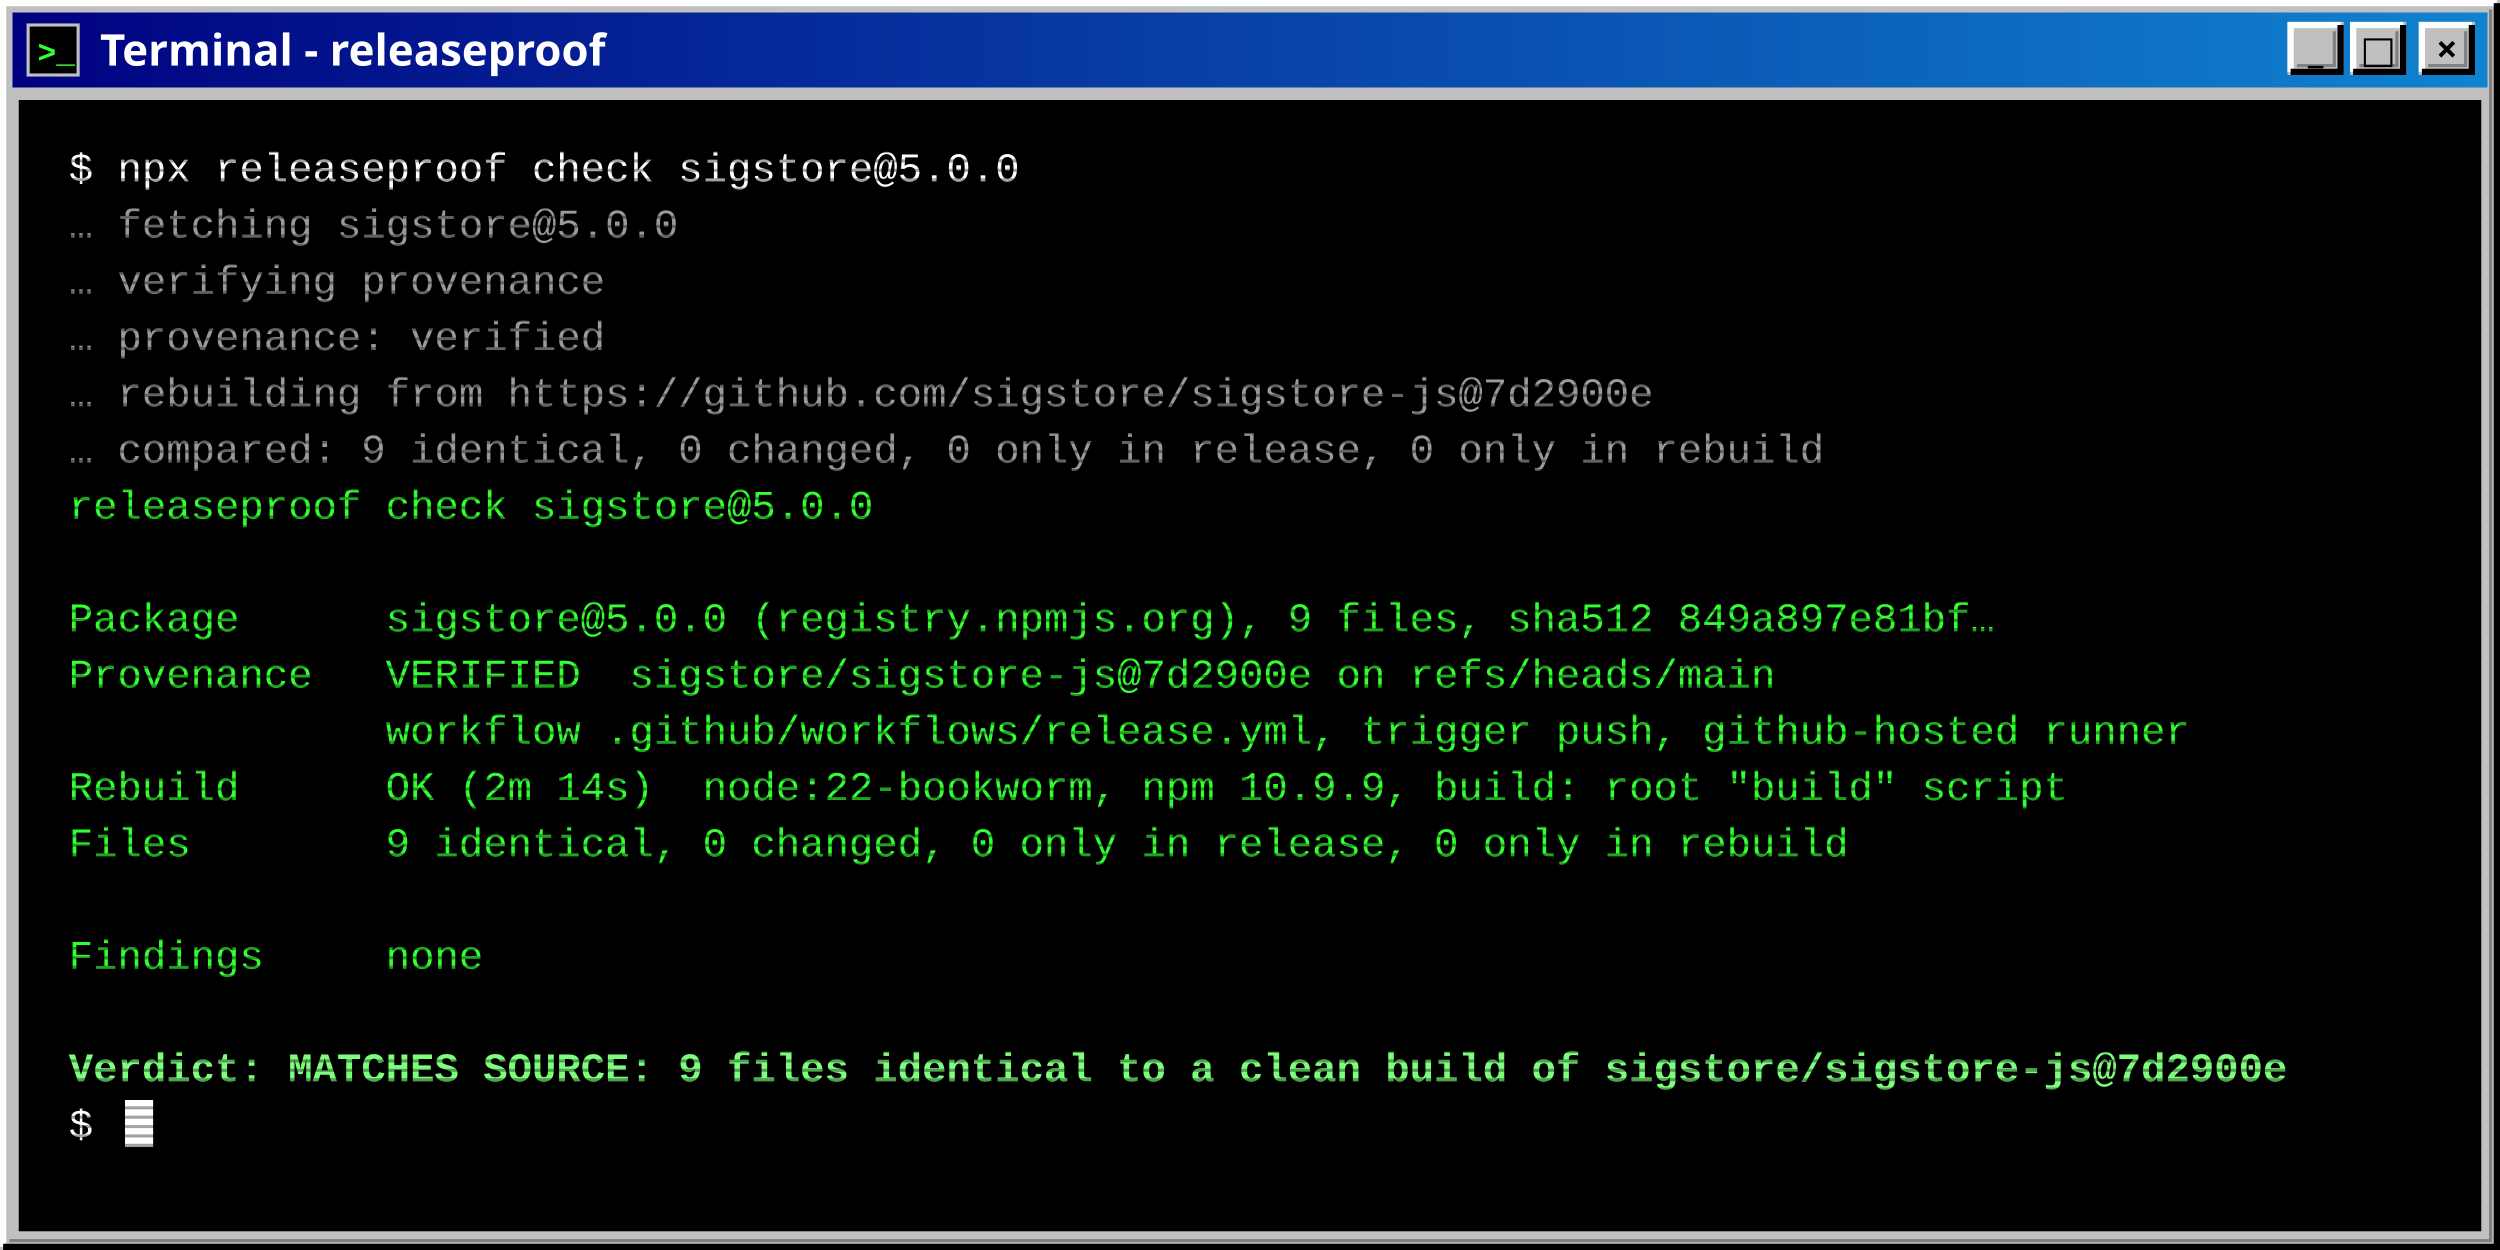
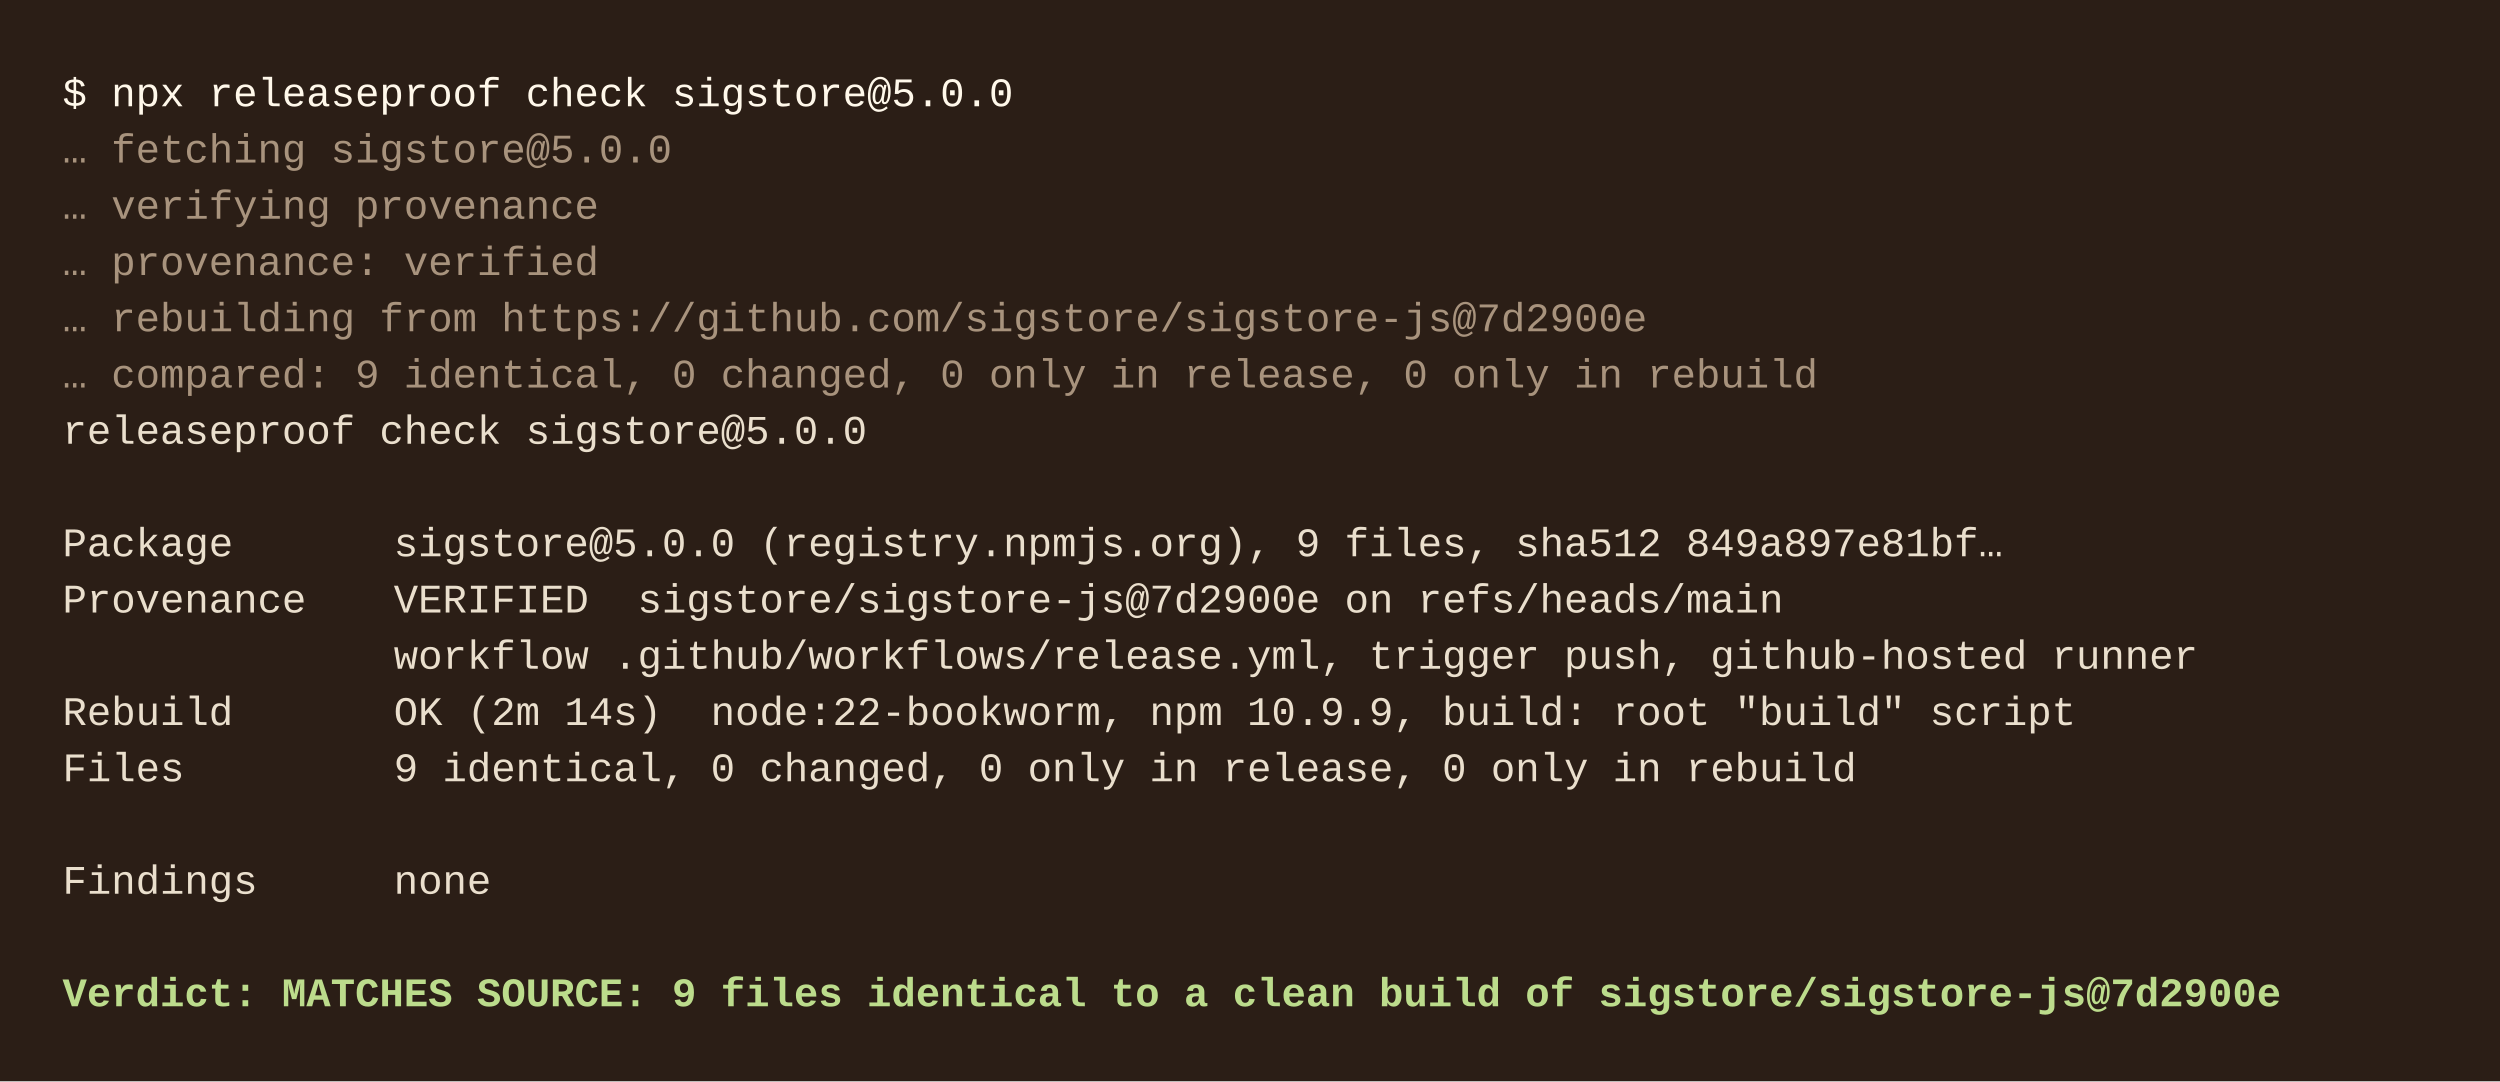
- <svg xmlns="http://www.w3.org/2000/svg" width="800" height="400" viewBox="0 0 800 400" role="img" aria-label="A releaseproof check in a terminal">
-   <style>
- .cursor { animation: blink 1s steps(2, start) infinite; }
- @keyframes blink { to { visibility: hidden; } }
- @media (prefers-reduced-motion: reduce) { .cursor { animation: none; } }
- </style>
-   <defs>
-     <linearGradient id="title" x1="0" y1="0" x2="1" y2="0">
-       <stop offset="0" stop-color="#000080" />
-       <stop offset="1" stop-color="#1084d0" />
-     </linearGradient>
-     <pattern id="scan" width="4" height="3" patternUnits="userSpaceOnUse">
-       <rect width="4" height="1" fill="#000000" opacity="0.35" />
-     </pattern>
-   </defs>
-   <rect x="0" y="0" width="800" height="400" fill="#c0c0c0" />
-   <path d="M1 399V1H799" fill="none" stroke="#ffffff" stroke-width="2" />
-   <path d="M799 1V399H1" fill="none" stroke="#000000" stroke-width="2" />
-   <path d="M797 3V397H3" fill="none" stroke="#808080" stroke-width="1" />
-   <rect x="4" y="4" width="792" height="24" fill="url(#title)" />
-   <rect x="9" y="8" width="16" height="16" fill="#000000" stroke="#c0c0c0" />
-   <text x="12" y="20" font-family="'Courier New', Courier, 'Liberation Mono', monospace" font-size="10" font-weight="bold" fill="#33ff33">&gt;_</text>
-   <text x="32" y="21" font-family="Tahoma, Verdana, 'Segoe UI', sans-serif" font-weight="bold" font-size="14" fill="#ffffff">Terminal - releaseproof</text>
-   <rect x="732" y="7" width="18" height="17" fill="#c0c0c0" />
-   <path d="M733 23V8H749" fill="none" stroke="#ffffff" stroke-width="2" />
-   <path d="M749 8V23H733" fill="none" stroke="#000000" stroke-width="2" />
-   <path d="M747 10V21H735" fill="none" stroke="#808080" stroke-width="1" />
-   <text x="741" y="20" text-anchor="middle" font-family="Tahoma, Verdana, 'Segoe UI', sans-serif" font-weight="bold" font-size="12">_</text>
-   <rect x="752" y="7" width="18" height="17" fill="#c0c0c0" />
-   <path d="M753 23V8H769" fill="none" stroke="#ffffff" stroke-width="2" />
-   <path d="M769 8V23H753" fill="none" stroke="#000000" stroke-width="2" />
-   <path d="M767 10V21H755" fill="none" stroke="#808080" stroke-width="1" />
-   <text x="761" y="20" text-anchor="middle" font-family="Tahoma, Verdana, 'Segoe UI', sans-serif" font-weight="bold" font-size="12">□</text>
-   <rect x="774" y="7" width="18" height="17" fill="#c0c0c0" />
-   <path d="M775 23V8H791" fill="none" stroke="#ffffff" stroke-width="2" />
-   <path d="M791 8V23H775" fill="none" stroke="#000000" stroke-width="2" />
-   <path d="M789 10V21H777" fill="none" stroke="#808080" stroke-width="1" />
-   <text x="783" y="20" text-anchor="middle" font-family="Tahoma, Verdana, 'Segoe UI', sans-serif" font-weight="bold" font-size="12">×</text>
-   <rect x="6" y="32" width="788" height="362" fill="#000000" />
-   <g font-family="'Courier New', Courier, 'Liberation Mono', monospace" font-size="13" xml:space="preserve" style="white-space: pre">
-     <text x="22" y="58" fill="#ffffff">$ npx releaseproof check sigstore@5.0.0</text>
-     <text x="22" y="76" fill="#9a9a9a">… fetching sigstore@5.0.0</text>
-     <text x="22" y="94" fill="#9a9a9a">… verifying provenance</text>
-     <text x="22" y="112" fill="#9a9a9a">… provenance: verified</text>
-     <text x="22" y="130" fill="#9a9a9a">… rebuilding from https://github.com/sigstore/sigstore-js@7d2900e</text>
-     <text x="22" y="148" fill="#9a9a9a">… compared: 9 identical, 0 changed, 0 only in release, 0 only in rebuild</text>
-     <text x="22" y="166" fill="#33ff33">releaseproof check sigstore@5.0.0</text>
-     <text x="22" y="184" fill="#33ff33" />
-     <text x="22" y="202" fill="#33ff33">Package      sigstore@5.0.0 (registry.npmjs.org), 9 files, sha512 849a897e81bf…</text>
-     <text x="22" y="220" fill="#33ff33">Provenance   VERIFIED  sigstore/sigstore-js@7d2900e on refs/heads/main</text>
-     <text x="22" y="238" fill="#33ff33">             workflow .github/workflows/release.yml, trigger push, github-hosted runner</text>
-     <text x="22" y="256" fill="#33ff33">Rebuild      OK (2m 14s)  node:22-bookworm, npm 10.9.9, build: root "build" script</text>
-     <text x="22" y="274" fill="#33ff33">Files        9 identical, 0 changed, 0 only in release, 0 only in rebuild</text>
-     <text x="22" y="292" fill="#33ff33" />
-     <text x="22" y="310" fill="#33ff33">Findings     none</text>
-     <text x="22" y="328" fill="#33ff33" />
-     <text x="22" y="346" fill="#7dff7d" font-weight="bold">Verdict: MATCHES SOURCE: 9 files identical to a clean build of sigstore/sigstore-js@7d2900e</text>
-     <text x="22" y="364" fill="#ffffff">$ </text>
+ <svg xmlns="http://www.w3.org/2000/svg" width="800" height="346" viewBox="0 0 800 346" role="img" aria-label="A releaseproof check in a terminal">
+   <rect width="800" height="346" fill="#2b1e16" />
+   <g font-family="'Courier New', Courier, 'Liberation Mono', monospace" font-size="13">
+     <text x="20" y="34" fill="#fff8ea">$ npx releaseproof check sigstore@5.0.0</text>
+     <text x="20" y="52" fill="#a8937d">… fetching sigstore@5.0.0</text>
+     <text x="20" y="70" fill="#a8937d">… verifying provenance</text>
+     <text x="20" y="88" fill="#a8937d">… provenance: verified</text>
+     <text x="20" y="106" fill="#a8937d">… rebuilding from https://github.com/sigstore/sigstore-js@7d2900e</text>
+     <text x="20" y="124" fill="#a8937d">… compared: 9 identical, 0 changed, 0 only in release, 0 only in rebuild</text>
+     <text x="20" y="142" fill="#eadfcd">releaseproof check sigstore@5.0.0</text>
+     <text x="20" y="178" fill="#eadfcd">
+       <tspan x="20">Package</tspan>
+       <tspan x="126">sigstore@5.0.0 (registry.npmjs.org), 9 files, sha512 849a897e81bf…</tspan>
+     </text>
+     <text x="20" y="196" fill="#eadfcd">
+       <tspan x="20">Provenance</tspan>
+       <tspan x="126">VERIFIED  sigstore/sigstore-js@7d2900e on refs/heads/main</tspan>
+     </text>
+     <text x="20" y="214" fill="#eadfcd">
+       <tspan x="126">workflow .github/workflows/release.yml, trigger push, github-hosted runner</tspan>
+     </text>
+     <text x="20" y="232" fill="#eadfcd">
+       <tspan x="20">Rebuild</tspan>
+       <tspan x="126">OK (2m 14s)  node:22-bookworm, npm 10.9.9, build: root "build" script</tspan>
+     </text>
+     <text x="20" y="250" fill="#eadfcd">
+       <tspan x="20">Files</tspan>
+       <tspan x="126">9 identical, 0 changed, 0 only in release, 0 only in rebuild</tspan>
+     </text>
+     <text x="20" y="286" fill="#eadfcd">
+       <tspan x="20">Findings</tspan>
+       <tspan x="126">none</tspan>
+     </text>
+     <text x="20" y="322" fill="#bcdc8c" font-weight="bold">Verdict: MATCHES SOURCE: 9 files identical to a clean build of sigstore/sigstore-js@7d2900e</text>
  </g>
-   <rect class="cursor" x="40" y="352" width="9" height="15" fill="#ffffff" />
-   <rect x="6" y="32" width="788" height="362" fill="url(#scan)" />
</svg>
